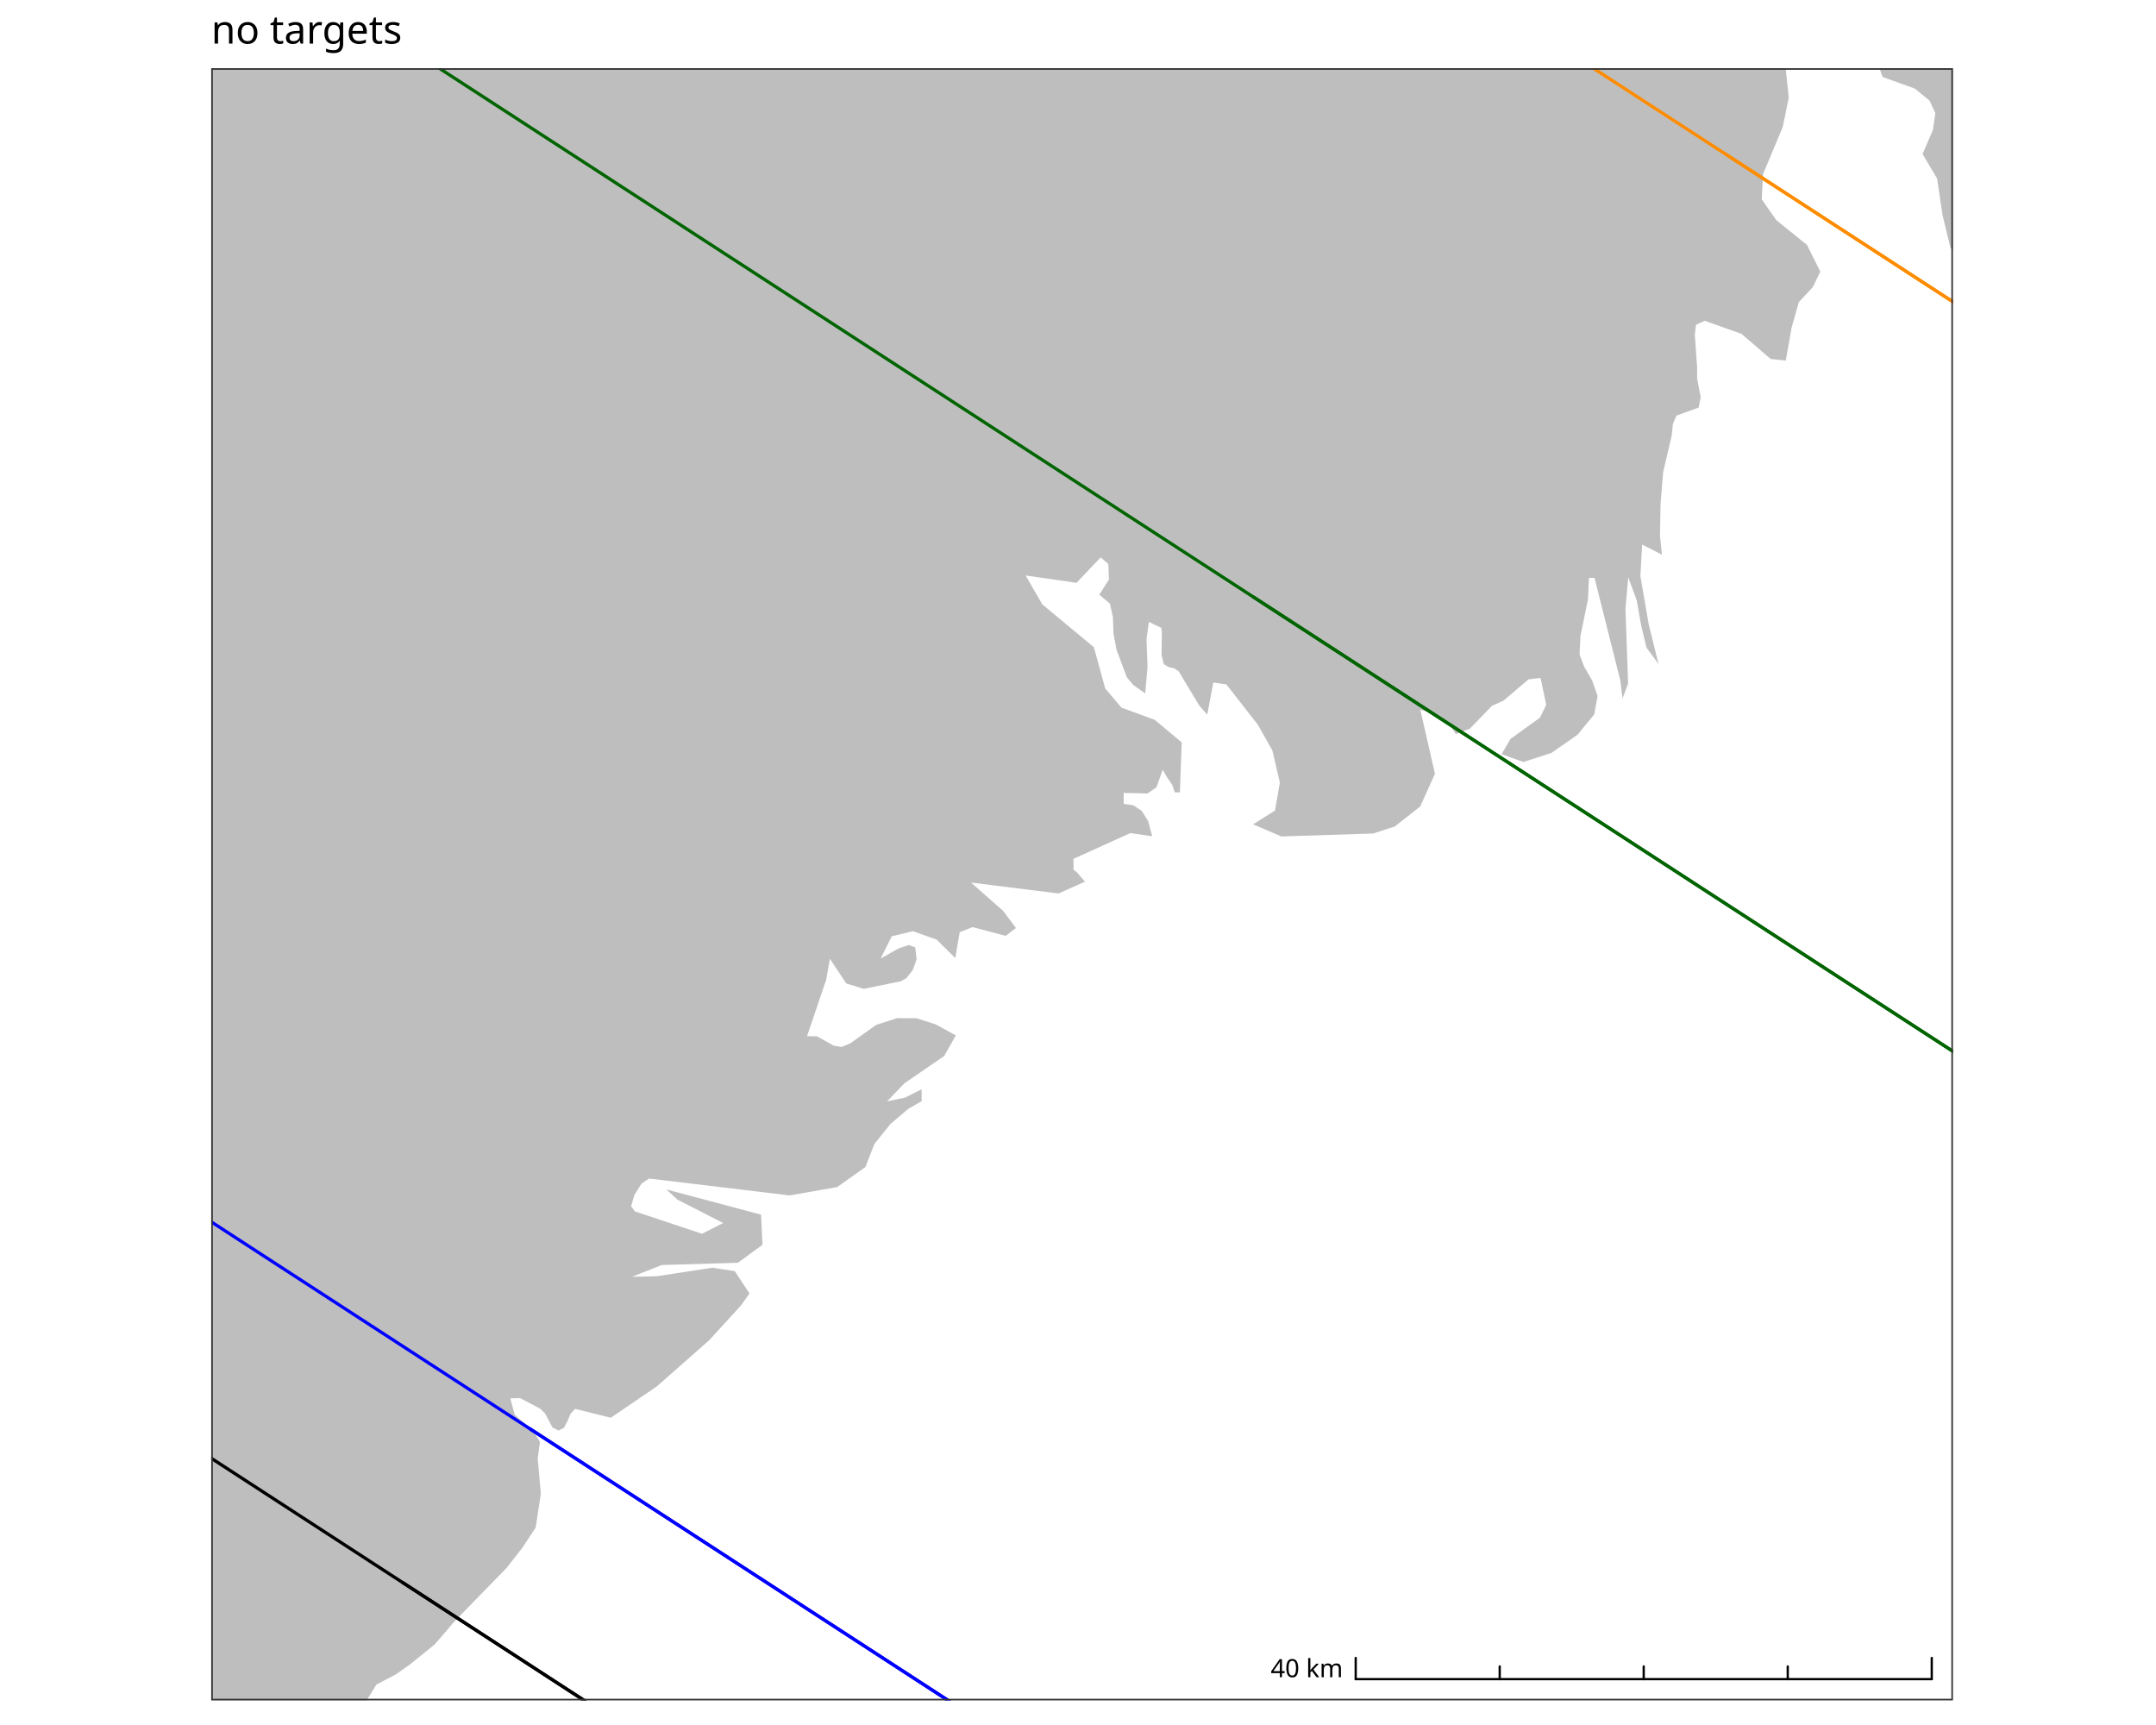
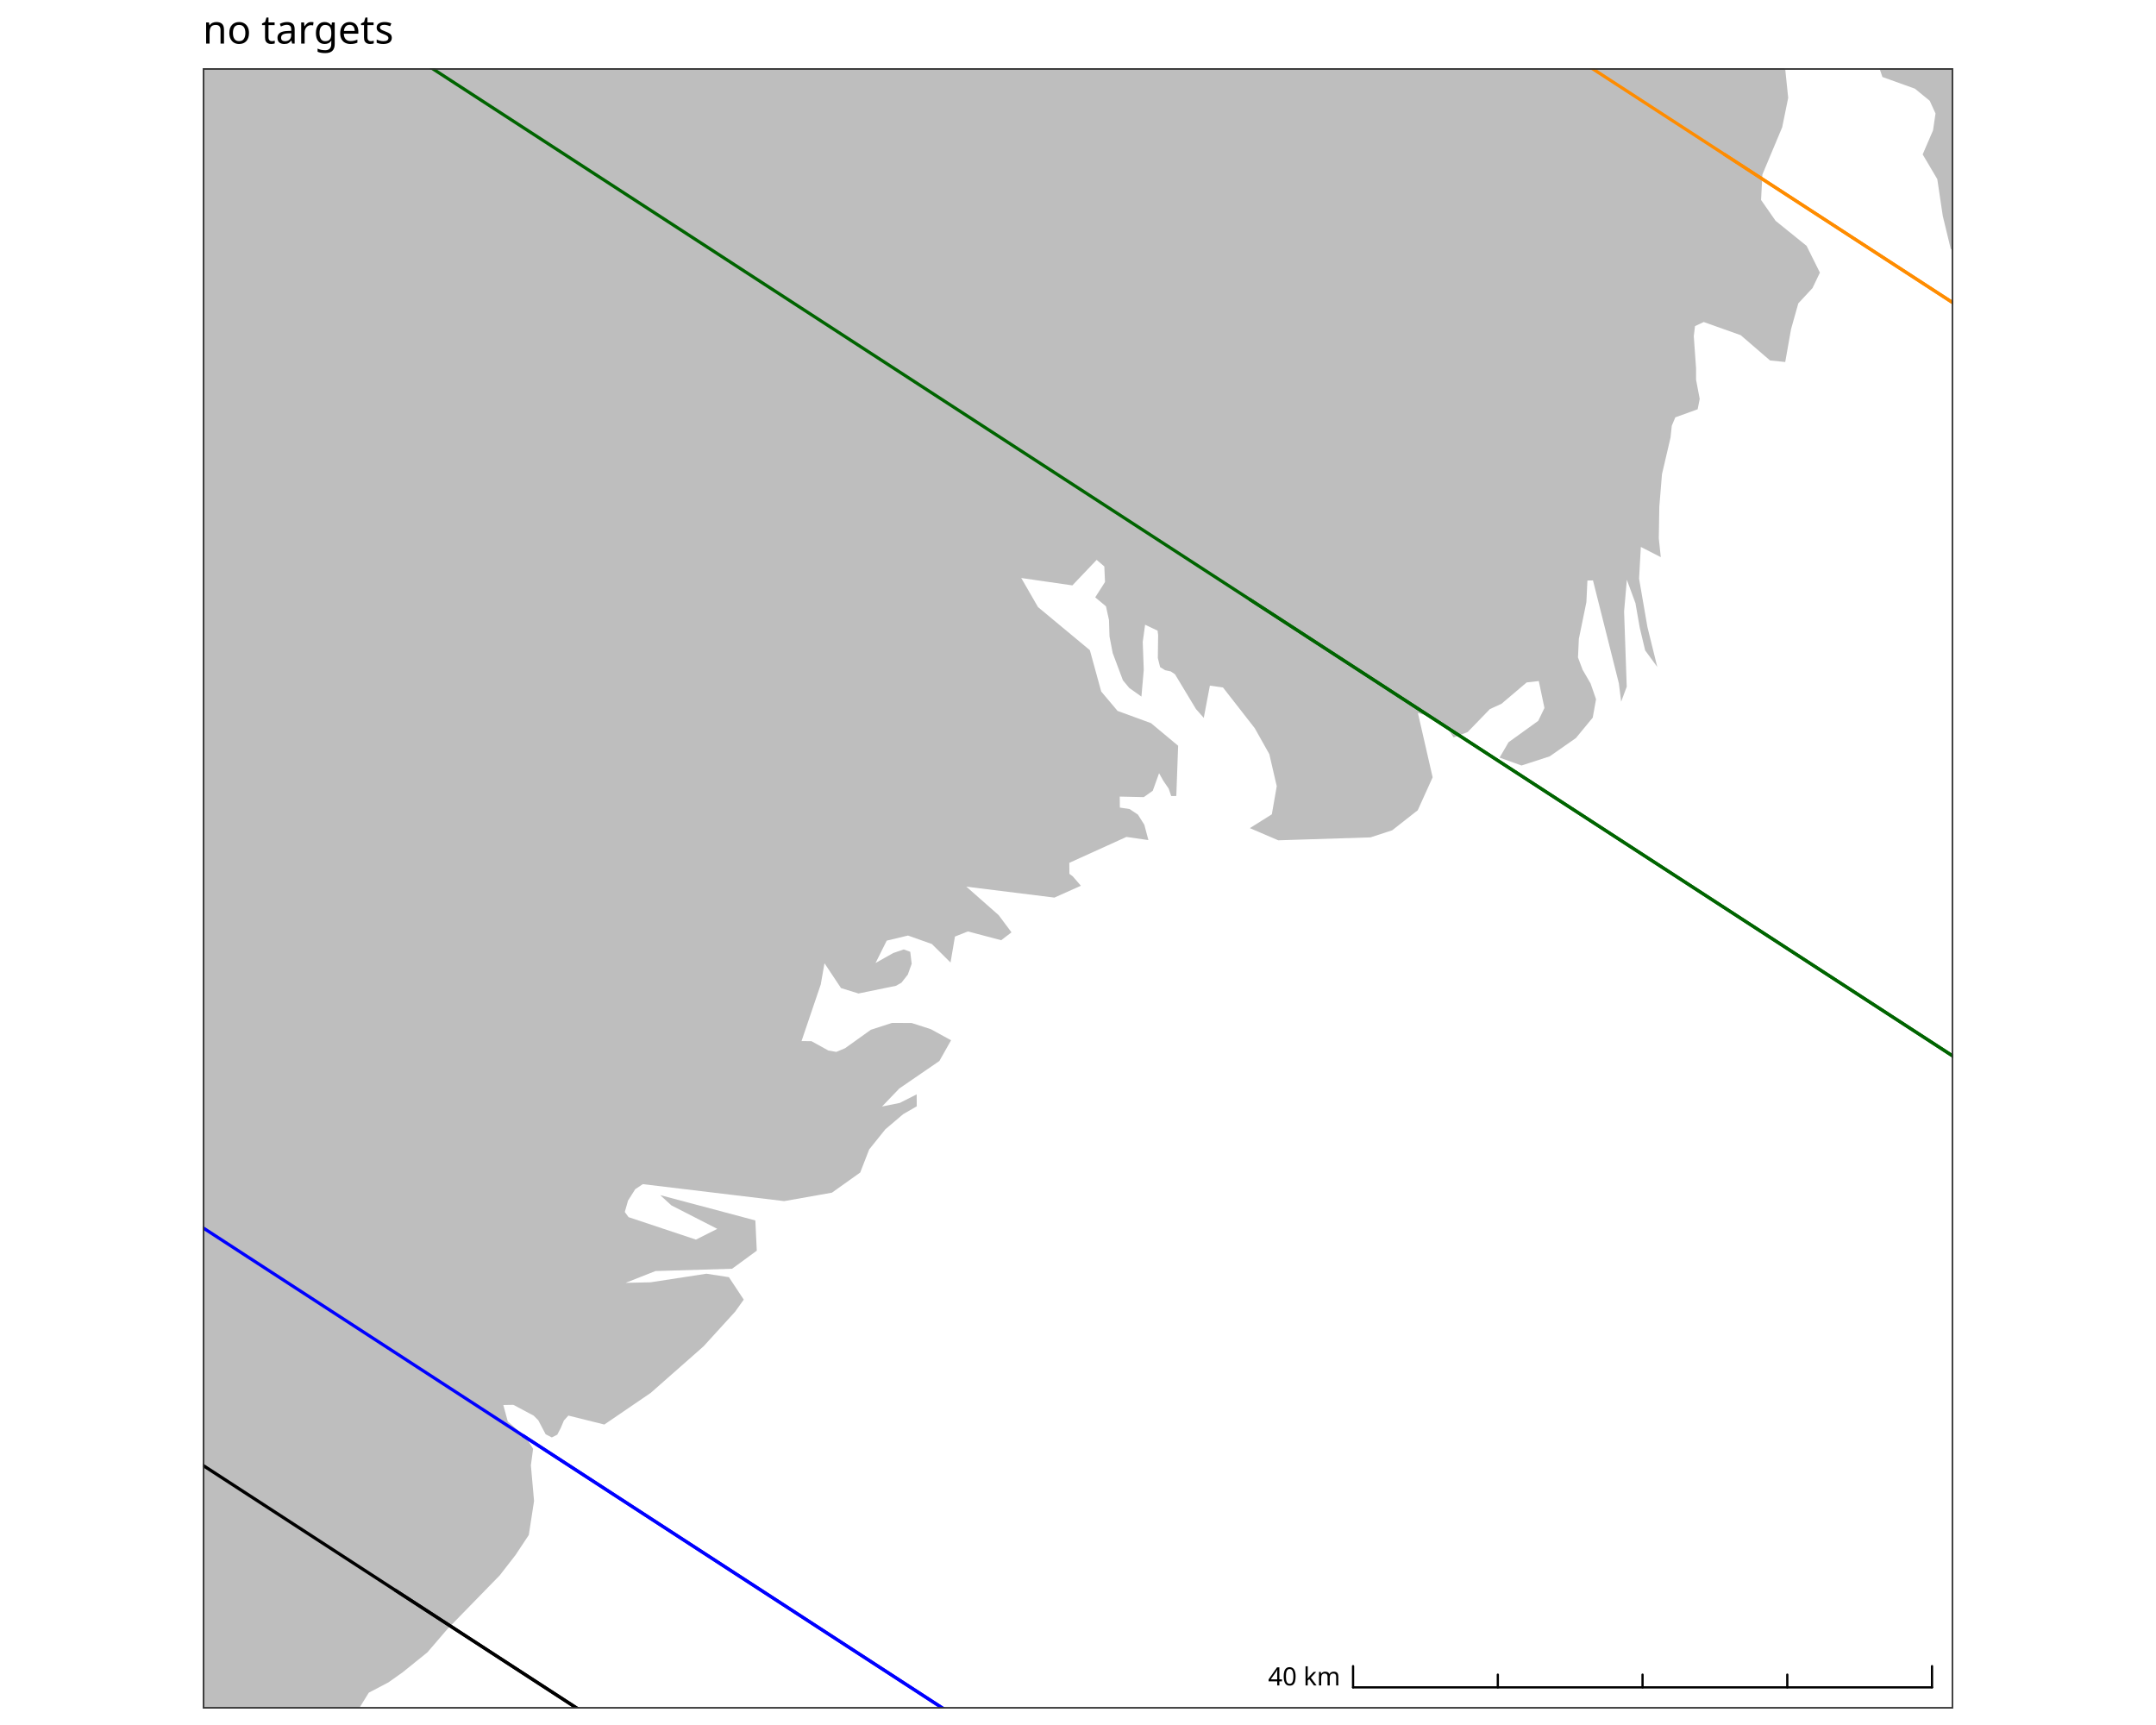
<svg xmlns="http://www.w3.org/2000/svg" class="svglite" data-engine-version="2.0" width="720.00pt" height="576.00pt" viewBox="0 0 720.00 576.00">
  <defs>
    <style type="text/css">
    .svglite line, .svglite polyline, .svglite polygon, .svglite path, .svglite rect, .svglite circle {
      fill: none;
      stroke: #000000;
      stroke-linecap: round;
      stroke-linejoin: round;
      stroke-miterlimit: 10.00;
    }
  </style>
  </defs>
  <rect width="100%" height="100%" style="stroke: none; fill: #FFFFFF;" />
  <defs>
    <clipPath id="cpMC4wMHw3MjAuMDB8MC4wMHw1NzYuMDA=">
      <rect x="0.00" y="0.00" width="720.00" height="576.00" />
    </clipPath>
  </defs>
  <g clip-path="url(#cpMC4wMHw3MjAuMDB8MC4wMHw1NzYuMDA=)">
</g>
  <defs>
-     <clipPath id="cpNjIuMzJ8NjU3LjY4fDAuMDB8NTc2LjAw">
-       <rect x="62.32" y="0.00" width="595.35" height="576.00" />
+     <clipPath id="cpNjIuMjN8NjU3Ljc3fDAuMDB8NTc2LjAw">
+       <rect x="62.23" y="0.00" width="595.54" height="576.00" />
    </clipPath>
  </defs>
-   <g clip-path="url(#cpNjIuMzJ8NjU3LjY4fDAuMDB8NTc2LjAw)">
-     <rect x="62.32" y="0.00" width="595.35" height="576.00" style="stroke-width: 1.07; stroke: #FFFFFF; fill: #FFFFFF;" />
+   <g clip-path="url(#cpNjIuMjN8NjU3Ljc3fDAuMDB8NTc2LjAw)">
+     <rect x="62.23" y="0.00" width="595.54" height="576.00" style="stroke-width: 1.07; stroke: #FFFFFF; fill: #FFFFFF;" />
  </g>
  <g clip-path="url(#cpMC4wMHw3MjAuMDB8MC4wMHw1NzYuMDA=)">
</g>
  <defs>
-     <clipPath id="cpNzAuNTR8NjUyLjIwfDIyLjc4fDU2Ny43OA==">
-       <rect x="70.54" y="22.78" width="581.65" height="545.00" />
+     <clipPath id="cpNjcuNzF8NjUyLjI5fDIyLjc4fDU3MC41Mg==">
+       <rect x="67.71" y="22.78" width="584.58" height="547.74" />
    </clipPath>
  </defs>
-   <g clip-path="url(#cpNzAuNTR8NjUyLjIwfDIyLjc4fDU2Ny43OA==)">
-     <rect x="70.54" y="22.78" width="581.65" height="545.00" style="stroke-width: 1.07; stroke: none; fill: #FFFFFF;" />
-     <path d="M 122.45 567.78 L 70.54 567.78 L 70.54 22.78 L 595.95 22.78 L 596.39 23.29 L 597.35 32.63 L 595.35 42.41 L 588.78 58.11 L 588.34 66.55 L 593.18 73.49 L 603.47 81.80 L 607.89 90.69 L 605.43 95.83 L 600.72 100.89 L 598.30 109.44 L 596.37 120.39 L 591.32 119.87 L 581.57 111.48 L 569.29 107.11 L 566.38 108.47 L 565.99 111.80 L 566.74 122.41 L 566.75 126.32 L 567.95 132.64 L 567.26 136.09 L 559.85 138.78 L 558.68 141.54 L 558.25 145.53 L 555.41 157.66 L 554.53 168.48 L 554.36 178.98 L 555.02 185.22 L 548.39 181.83 L 547.81 192.36 L 550.58 208.42 L 553.86 221.70 L 549.83 216.22 L 548.03 208.69 L 546.60 200.51 L 543.75 192.74 L 542.83 203.25 L 543.71 228.26 L 541.85 233.23 L 541.09 227.14 L 532.49 192.95 L 530.64 192.98 L 530.30 200.16 L 527.79 212.37 L 527.50 218.55 L 529.03 222.60 L 531.69 227.18 L 533.51 232.43 L 532.41 238.53 L 526.82 245.33 L 518.10 251.41 L 508.74 254.44 L 501.45 251.83 L 504.44 246.72 L 514.29 239.62 L 516.36 235.34 L 514.48 226.38 L 510.46 226.84 L 502.10 233.94 L 498.23 235.70 L 490.85 243.33 L 486.17 245.10 L 484.56 242.61 L 478.92 238.31 L 474.31 236.99 L 479.21 258.38 L 474.26 269.31 L 465.77 275.98 L 458.55 278.32 L 427.91 279.30 L 418.47 275.25 L 425.78 270.66 L 427.41 261.32 L 424.94 250.66 L 420.11 242.06 L 409.54 228.52 L 405.19 227.92 L 403.16 238.63 L 400.57 235.70 L 393.60 224.14 L 392.20 223.20 L 390.32 222.78 L 388.65 221.76 L 387.90 218.72 L 388.00 211.08 L 387.81 209.64 L 383.67 207.67 L 382.88 213.39 L 383.22 222.68 L 382.44 231.55 L 378.43 228.70 L 376.30 226.14 L 372.90 217.09 L 371.84 211.57 L 371.67 206.12 L 370.67 201.56 L 367.09 198.58 L 370.34 193.49 L 370.12 188.32 L 367.57 186.13 L 359.50 194.61 L 342.50 192.15 L 348.08 201.81 L 365.31 216.12 L 369.08 229.86 L 374.52 236.30 L 385.62 240.36 L 394.64 247.89 L 394.03 264.58 L 392.33 264.60 L 391.50 262.13 L 389.77 259.59 L 388.30 257.02 L 386.21 262.84 L 383.23 264.95 L 375.24 264.77 L 375.28 268.42 L 378.51 268.91 L 381.29 270.77 L 383.41 274.14 L 384.77 279.23 L 377.46 278.18 L 358.49 286.78 L 358.52 290.43 L 359.65 291.29 L 362.33 294.39 L 353.53 298.34 L 324.28 294.70 L 335.00 304.16 L 339.27 309.88 L 335.85 312.49 L 324.79 309.57 L 320.49 311.28 L 319.01 319.91 L 312.81 313.76 L 304.88 310.94 L 297.81 312.63 L 294.10 320.06 L 299.97 316.75 L 303.47 315.56 L 305.63 316.35 L 306.11 320.32 L 304.82 323.91 L 302.73 326.59 L 300.86 327.65 L 288.43 330.19 L 282.62 328.39 L 277.14 320.14 L 275.89 327.19 L 269.51 346.00 L 272.79 346.03 L 278.42 349.14 L 281.05 349.60 L 283.98 348.37 L 292.55 342.25 L 299.58 339.97 L 306.09 340.00 L 312.45 342.04 L 319.19 345.73 L 315.31 352.62 L 302.01 361.74 L 296.25 367.75 L 302.17 366.54 L 307.77 363.71 L 307.79 367.68 L 303.27 370.29 L 297.37 375.30 L 291.99 382.00 L 289.01 389.68 L 279.60 396.37 L 263.73 399.17 L 216.77 393.53 L 214.24 395.23 L 211.85 399.01 L 210.77 402.79 L 212.04 404.51 L 234.42 411.97 L 241.51 408.39 L 226.27 400.60 L 222.53 397.17 L 254.16 405.59 L 254.64 415.65 L 246.43 421.64 L 220.97 422.41 L 211.04 426.34 L 219.32 426.15 L 237.91 423.30 L 245.37 424.45 L 250.30 431.91 L 247.44 435.91 L 236.91 447.46 L 219.39 462.90 L 203.98 473.41 L 192.04 470.43 L 190.54 472.08 L 189.47 474.60 L 188.34 476.77 L 186.52 477.69 L 184.48 476.64 L 182.04 471.99 L 180.47 470.43 L 173.74 466.86 L 170.41 466.92 L 171.90 472.40 L 177.99 477.72 L 180.31 481.46 L 179.57 486.98 L 180.62 498.79 L 178.88 510.11 L 174.46 516.78 L 169.24 523.49 L 151.84 541.34 L 145.17 549.10 L 136.97 555.72 L 132.25 559.06 L 125.70 562.51 L 122.45 567.78 Z" style="fill-rule: evenodd; fill: #BEBEBE; stroke-width: 0.43; stroke: none; stroke-linecap: butt;" />
-     <path d="M 627.67 22.78 L 652.20 22.78 L 652.20 83.33 L 651.37 82.81 L 648.71 71.83 L 646.90 59.62 L 642.04 51.42 L 645.48 43.45 L 646.31 37.82 L 644.39 33.61 L 639.46 29.58 L 628.67 25.69 L 627.67 22.78 Z" style="fill-rule: evenodd; fill: #BEBEBE; stroke-width: 0.43; stroke: none; stroke-linecap: butt;" />
-     <polyline points="576.00,51.30 3600.00,2015.11 " style="stroke-width: 1.07; stroke: #FF8C00; stroke-linecap: butt;" />
-     <polyline points="3600.00,2015.11 -2880.00,-2193.05 " style="stroke-width: 1.07; stroke: #FF8C00; stroke-linecap: butt;" />
-     <polyline points="418.37,199.22 3600.00,2265.40 " style="stroke-width: 1.07; stroke: #006400; stroke-linecap: butt;" />
-     <polyline points="3600.00,2265.40 -2880.00,-1942.77 " style="stroke-width: 1.07; stroke: #006400; stroke-linecap: butt;" />
-     <polyline points="134.33,528.34 3600.00,2778.98 " style="stroke-width: 1.07; stroke-linecap: butt;" />
-     <polyline points="3600.00,2778.98 -2880.00,-1429.18 " style="stroke-width: 1.07; stroke-linecap: butt;" />
-     <polyline points="176.79,476.98 3600.00,2700.04 " style="stroke-width: 1.07; stroke: #0000FF; stroke-linecap: butt;" />
-     <polyline points="3600.00,2700.04 -2880.00,-1508.12 " style="stroke-width: 1.07; stroke: #0000FF; stroke-linecap: butt;" />
-     <line x1="452.74" y1="560.69" x2="452.74" y2="553.61" style="stroke-width: 0.75;" />
-     <line x1="500.83" y1="560.69" x2="500.83" y2="556.44" style="stroke-width: 0.75;" />
-     <line x1="548.92" y1="560.69" x2="548.92" y2="556.44" style="stroke-width: 0.75;" />
-     <line x1="597.02" y1="560.69" x2="597.02" y2="556.44" style="stroke-width: 0.75;" />
-     <line x1="645.11" y1="560.69" x2="645.11" y2="553.61" style="stroke-width: 0.75;" />
-     <line x1="452.74" y1="560.69" x2="645.11" y2="560.69" style="stroke-width: 0.75;" />
-     <text x="448.49" y="560.04" text-anchor="end" style="font-size: 8.40px; font-family: sans;" textLength="22.88px" lengthAdjust="spacingAndGlyphs">40 km</text>
-     <rect x="70.54" y="22.78" width="581.65" height="545.00" style="stroke-width: 1.07; stroke: #333333;" />
+   <g clip-path="url(#cpNjcuNzF8NjUyLjI5fDIyLjc4fDU3MC41Mg==)">
+     <rect x="67.71" y="22.78" width="584.58" height="547.74" style="stroke-width: 1.07; stroke: none; fill: #FFFFFF;" />
+     <path d="M 119.88 570.52 L 67.71 570.52 L 67.71 22.78 L 595.76 22.78 L 596.20 23.29 L 597.17 32.68 L 595.16 42.51 L 588.55 58.29 L 588.11 66.77 L 592.97 73.74 L 603.31 82.09 L 607.76 91.03 L 605.28 96.20 L 600.55 101.29 L 598.13 109.88 L 596.18 120.88 L 591.11 120.36 L 581.31 111.92 L 568.97 107.53 L 566.05 108.90 L 565.64 112.25 L 566.40 122.91 L 566.41 126.84 L 567.62 133.20 L 566.93 136.66 L 559.48 139.36 L 558.30 142.14 L 557.87 146.14 L 555.02 158.34 L 554.13 169.21 L 553.96 179.76 L 554.62 186.04 L 547.96 182.63 L 547.37 193.21 L 550.16 209.36 L 553.45 222.70 L 549.41 217.19 L 547.60 209.63 L 546.16 201.40 L 543.29 193.59 L 542.37 204.16 L 543.25 229.30 L 541.39 234.29 L 540.62 228.17 L 531.98 193.81 L 530.12 193.84 L 529.78 201.05 L 527.26 213.33 L 526.97 219.53 L 528.50 223.61 L 531.17 228.21 L 533.00 233.48 L 531.90 239.62 L 526.28 246.44 L 517.52 252.56 L 508.11 255.61 L 500.79 252.98 L 503.79 247.84 L 513.69 240.71 L 515.77 236.41 L 513.88 227.41 L 509.84 227.87 L 501.43 235.00 L 497.55 236.77 L 490.13 244.44 L 485.43 246.22 L 483.81 243.71 L 478.14 239.39 L 473.51 238.07 L 478.43 259.56 L 473.46 270.55 L 464.92 277.25 L 457.67 279.61 L 426.87 280.59 L 417.39 276.52 L 424.73 271.91 L 426.37 262.52 L 423.89 251.81 L 419.03 243.16 L 408.41 229.55 L 404.04 228.95 L 402.00 239.71 L 399.40 236.77 L 392.39 225.15 L 390.98 224.20 L 389.09 223.79 L 387.42 222.76 L 386.66 219.71 L 386.76 212.02 L 386.57 210.58 L 382.41 208.60 L 381.62 214.35 L 381.96 223.69 L 381.18 232.60 L 377.14 229.74 L 375.00 227.16 L 371.59 218.07 L 370.52 212.51 L 370.35 207.04 L 369.34 202.46 L 365.75 199.46 L 369.02 194.34 L 368.79 189.15 L 366.23 186.95 L 358.12 195.47 L 341.04 193.00 L 346.64 202.71 L 363.96 217.10 L 367.75 230.90 L 373.21 237.38 L 384.37 241.46 L 393.44 249.02 L 392.83 265.79 L 391.12 265.81 L 390.28 263.33 L 388.54 260.78 L 387.07 258.19 L 384.97 264.04 L 381.97 266.17 L 373.94 265.99 L 373.98 269.66 L 377.23 270.15 L 380.02 272.02 L 382.15 275.40 L 383.51 280.52 L 376.17 279.46 L 357.10 288.11 L 357.13 291.78 L 358.27 292.64 L 360.96 295.76 L 352.12 299.72 L 322.72 296.07 L 333.50 305.57 L 337.79 311.32 L 334.35 313.95 L 323.24 311.02 L 318.91 312.73 L 317.43 321.40 L 311.20 315.22 L 303.23 312.39 L 296.12 314.09 L 292.39 321.56 L 298.29 318.23 L 301.81 317.03 L 303.98 317.82 L 304.46 321.81 L 303.17 325.42 L 301.06 328.12 L 299.19 329.18 L 286.70 331.74 L 280.85 329.93 L 275.34 321.64 L 274.09 328.72 L 267.67 347.63 L 270.98 347.66 L 276.63 350.78 L 279.28 351.24 L 282.22 350.01 L 290.83 343.85 L 297.90 341.56 L 304.44 341.59 L 310.84 343.65 L 317.61 347.36 L 313.71 354.28 L 300.34 363.45 L 294.55 369.48 L 300.50 368.27 L 306.13 365.42 L 306.15 369.41 L 301.61 372.04 L 295.68 377.07 L 290.27 383.80 L 287.27 391.52 L 277.82 398.25 L 261.87 401.07 L 214.67 395.40 L 212.13 397.10 L 209.73 400.90 L 208.65 404.70 L 209.92 406.43 L 232.41 413.92 L 239.54 410.33 L 224.22 402.50 L 220.47 399.06 L 252.25 407.52 L 252.73 417.62 L 244.48 423.65 L 218.89 424.42 L 208.92 428.36 L 217.24 428.18 L 235.92 425.31 L 243.42 426.47 L 248.38 433.96 L 245.50 437.99 L 234.91 449.60 L 217.30 465.11 L 201.82 475.67 L 189.81 472.68 L 188.31 474.34 L 187.24 476.87 L 186.10 479.06 L 184.27 479.97 L 182.22 478.92 L 179.76 474.25 L 178.19 472.68 L 171.43 469.09 L 168.08 469.15 L 169.58 474.66 L 175.70 480.01 L 178.03 483.77 L 177.29 489.31 L 178.35 501.19 L 176.59 512.56 L 172.15 519.26 L 166.91 526.01 L 149.42 543.95 L 142.72 551.75 L 134.47 558.40 L 129.73 561.76 L 123.15 565.22 L 119.88 570.52 Z" style="fill-rule: evenodd; fill: #BEBEBE; stroke-width: 0.43; stroke: none; stroke-linecap: butt;" />
+     <path d="M 627.64 22.78 L 652.29 22.78 L 652.29 83.63 L 651.45 83.11 L 648.79 72.08 L 646.96 59.81 L 642.08 51.56 L 645.53 43.55 L 646.37 37.90 L 644.44 33.66 L 639.49 29.61 L 628.64 25.71 L 627.64 22.78 Z" style="fill-rule: evenodd; fill: #BEBEBE; stroke-width: 0.43; stroke: none; stroke-linecap: butt;" />
+     <polyline points="575.70,51.44 3600.00,2015.44 " style="stroke-width: 1.07; stroke: #FF8C00; stroke-linecap: butt;" />
+     <polyline points="3600.00,2015.44 -2880.00,-2192.72 " style="stroke-width: 1.07; stroke: #FF8C00; stroke-linecap: butt;" />
+     <polyline points="417.29,200.11 3600.00,2266.99 " style="stroke-width: 1.07; stroke: #006400; stroke-linecap: butt;" />
+     <polyline points="3600.00,2266.99 -2880.00,-1941.18 " style="stroke-width: 1.07; stroke: #006400; stroke-linecap: butt;" />
+     <polyline points="131.82,530.88 3600.00,2783.15 " style="stroke-width: 1.07; stroke-linecap: butt;" />
+     <polyline points="3600.00,2783.15 -2880.00,-1425.01 " style="stroke-width: 1.07; stroke-linecap: butt;" />
+     <polyline points="174.49,479.26 3600.00,2703.82 " style="stroke-width: 1.07; stroke: #0000FF; stroke-linecap: butt;" />
+     <polyline points="3600.00,2703.82 -2880.00,-1504.34 " style="stroke-width: 1.07; stroke: #0000FF; stroke-linecap: butt;" />
+     <line x1="451.86" y1="563.43" x2="451.86" y2="556.35" style="stroke-width: 0.75;" />
+     <line x1="500.20" y1="563.43" x2="500.20" y2="559.18" style="stroke-width: 0.75;" />
+     <line x1="548.53" y1="563.43" x2="548.53" y2="559.18" style="stroke-width: 0.75;" />
+     <line x1="596.87" y1="563.43" x2="596.87" y2="559.18" style="stroke-width: 0.75;" />
+     <line x1="645.20" y1="563.43" x2="645.20" y2="556.35" style="stroke-width: 0.75;" />
+     <line x1="451.86" y1="563.43" x2="645.20" y2="563.43" style="stroke-width: 0.75;" />
+     <text x="447.61" y="562.78" text-anchor="end" style="font-size: 8.40px; font-family: sans;" textLength="22.88px" lengthAdjust="spacingAndGlyphs">40 km</text>
+     <rect x="67.71" y="22.78" width="584.58" height="547.74" style="stroke-width: 1.07; stroke: #333333;" />
  </g>
  <g clip-path="url(#cpMC4wMHw3MjAuMDB8MC4wMHw1NzYuMDA=)">
-     <text x="70.54" y="14.56" style="font-size: 13.20px; font-family: sans;" textLength="58.71px" lengthAdjust="spacingAndGlyphs">no targets</text>
+     <text x="67.71" y="14.56" style="font-size: 13.20px; font-family: sans;" textLength="58.71px" lengthAdjust="spacingAndGlyphs">no targets</text>
  </g>
</svg>
